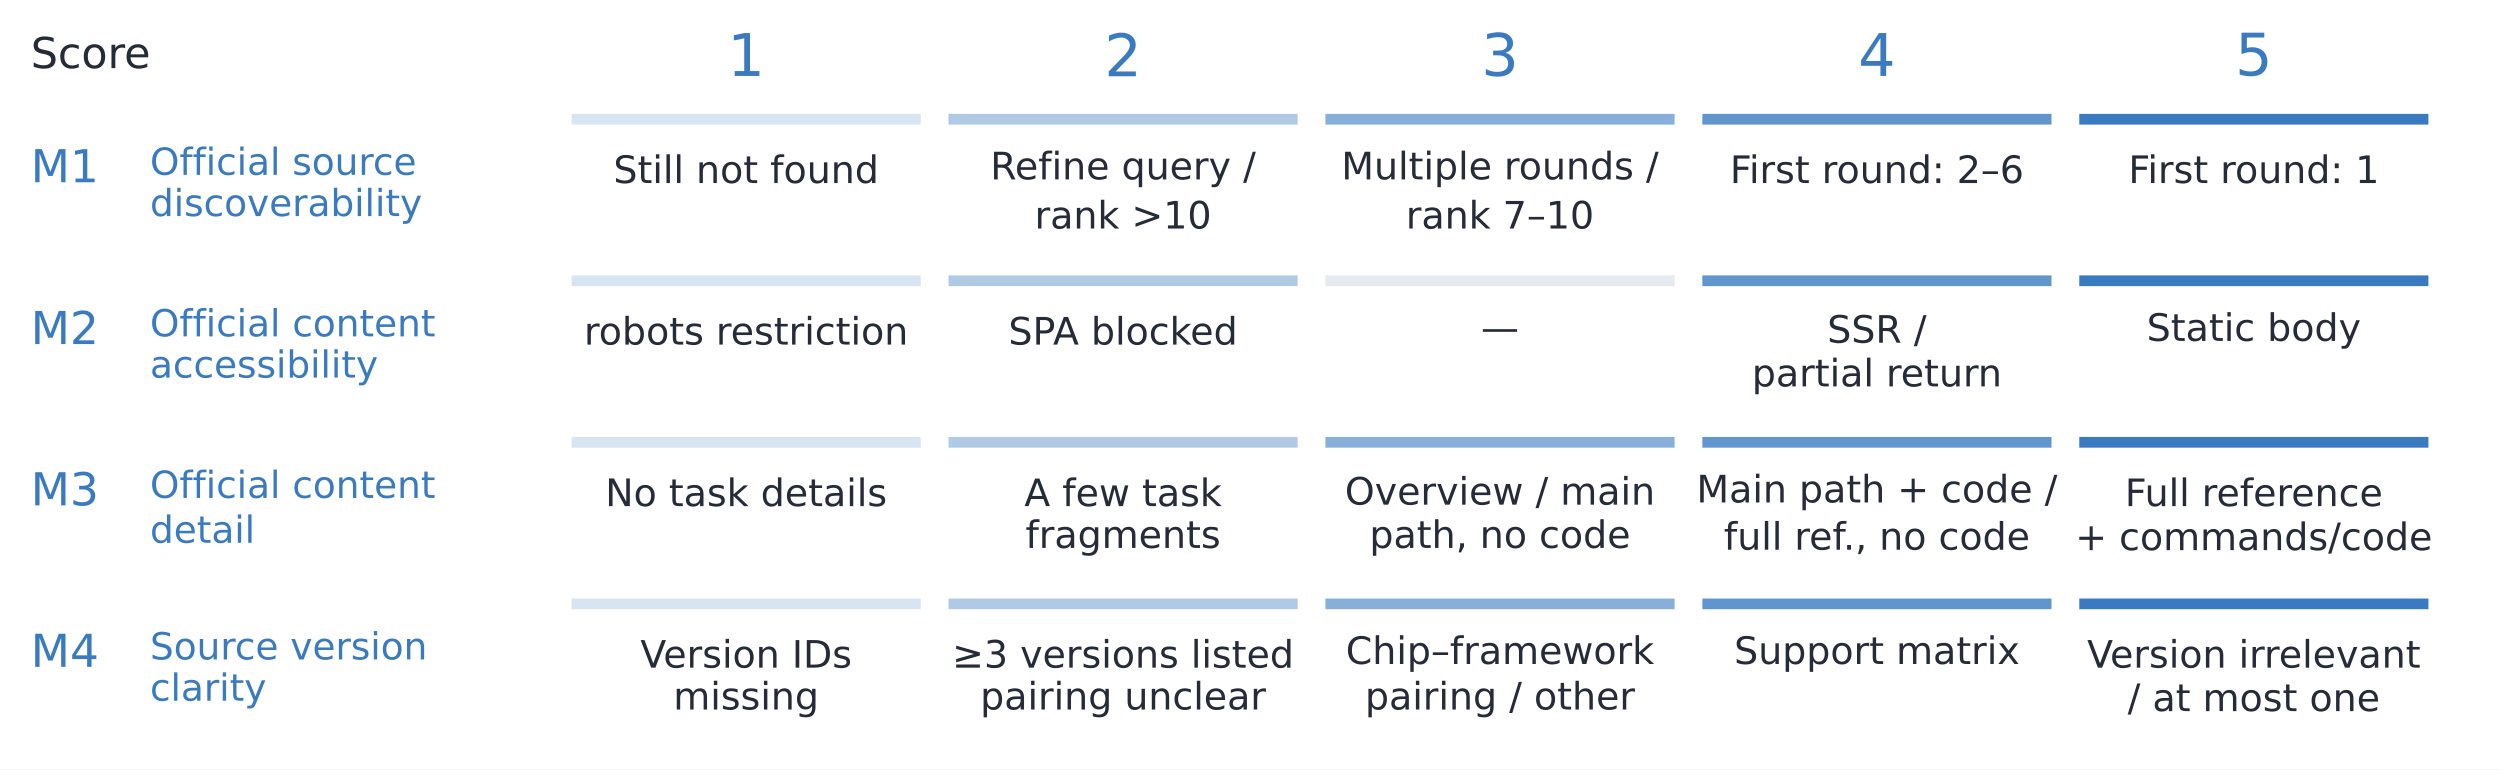
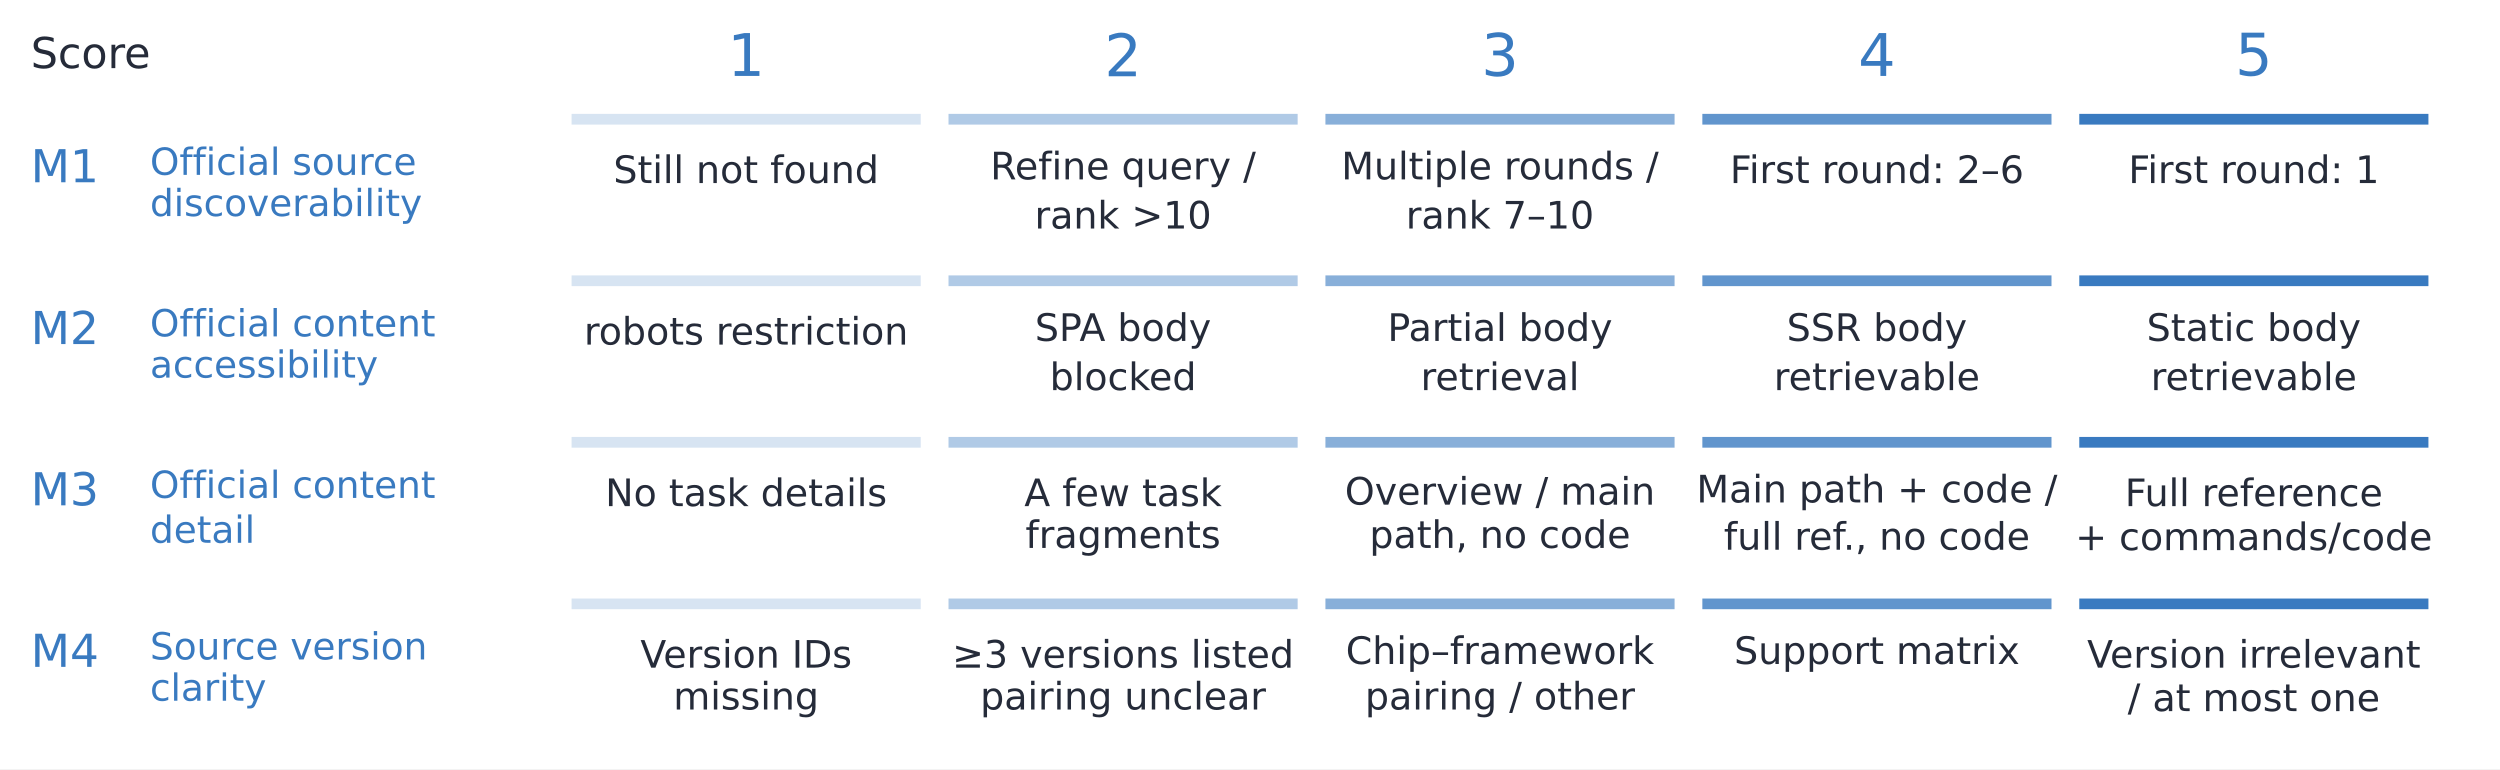
<svg xmlns="http://www.w3.org/2000/svg" width="468pt" height="144pt" viewBox="0 0 468 144" version="1.1">
  <defs>
    <style type="text/css">*{stroke-linejoin: round; stroke-linecap: butt}</style>
  </defs>
  <g id="figure_1">
    <g id="patch_1">
      <path d="M 0 144  L 468 144  L 468 0  L 0 0  z " style="fill: #ffffff" />
    </g>
    <g id="axes_1">
      <g id="line2d_1">
-         <path d="M 108 22.32  L 171.36 22.32  " clip-path="url(#p7036fa08fe)" style="fill: none; stroke: #d7e4f2; stroke-width: 2; stroke-linecap: square" />
+         <path d="M 108 22.32  L 171.36 22.32  " clip-path="url(#p9dab55c6e0)" style="fill: none; stroke: #d7e4f2; stroke-width: 2; stroke-linecap: square" />
      </g>
      <g id="line2d_2">
-         <path d="M 178.56 22.32  L 241.92 22.32  " clip-path="url(#p7036fa08fe)" style="fill: none; stroke: #b0cae6; stroke-width: 2; stroke-linecap: square" />
+         <path d="M 178.56 22.32  L 241.92 22.32  " clip-path="url(#p9dab55c6e0)" style="fill: none; stroke: #b0cae6; stroke-width: 2; stroke-linecap: square" />
      </g>
      <g id="line2d_3">
-         <path d="M 249.12 22.32  L 312.48 22.32  " clip-path="url(#p7036fa08fe)" style="fill: none; stroke: #88afd9; stroke-width: 2; stroke-linecap: square" />
+         <path d="M 249.12 22.32  L 312.48 22.32  " clip-path="url(#p9dab55c6e0)" style="fill: none; stroke: #88afd9; stroke-width: 2; stroke-linecap: square" />
      </g>
      <g id="line2d_4">
-         <path d="M 319.68 22.32  L 383.04 22.32  " clip-path="url(#p7036fa08fe)" style="fill: none; stroke: #6195cd; stroke-width: 2; stroke-linecap: square" />
+         <path d="M 319.68 22.32  L 383.04 22.32  " clip-path="url(#p9dab55c6e0)" style="fill: none; stroke: #6195cd; stroke-width: 2; stroke-linecap: square" />
      </g>
      <g id="line2d_5">
-         <path d="M 390.24 22.32  L 453.6 22.32  " clip-path="url(#p7036fa08fe)" style="fill: none; stroke: #397ac0; stroke-width: 2; stroke-linecap: square" />
+         <path d="M 390.24 22.32  L 453.6 22.32  " clip-path="url(#p9dab55c6e0)" style="fill: none; stroke: #397ac0; stroke-width: 2; stroke-linecap: square" />
      </g>
      <g id="line2d_6">
-         <path d="M 108 52.56  L 171.36 52.56  " clip-path="url(#p7036fa08fe)" style="fill: none; stroke: #d7e4f2; stroke-width: 2; stroke-linecap: square" />
+         <path d="M 108 52.56  L 171.36 52.56  " clip-path="url(#p9dab55c6e0)" style="fill: none; stroke: #d7e4f2; stroke-width: 2; stroke-linecap: square" />
      </g>
      <g id="line2d_7">
-         <path d="M 178.56 52.56  L 241.92 52.56  " clip-path="url(#p7036fa08fe)" style="fill: none; stroke: #b0cae6; stroke-width: 2; stroke-linecap: square" />
+         <path d="M 178.56 52.56  L 241.92 52.56  " clip-path="url(#p9dab55c6e0)" style="fill: none; stroke: #b0cae6; stroke-width: 2; stroke-linecap: square" />
      </g>
      <g id="line2d_8">
-         <path d="M 249.12 52.56  L 312.48 52.56  " clip-path="url(#p7036fa08fe)" style="fill: none; stroke: #e5eaf0; stroke-width: 2; stroke-linecap: square" />
+         <path d="M 249.12 52.56  L 312.48 52.56  " clip-path="url(#p9dab55c6e0)" style="fill: none; stroke: #88afd9; stroke-width: 2; stroke-linecap: square" />
      </g>
      <g id="line2d_9">
-         <path d="M 319.68 52.56  L 383.04 52.56  " clip-path="url(#p7036fa08fe)" style="fill: none; stroke: #6195cd; stroke-width: 2; stroke-linecap: square" />
+         <path d="M 319.68 52.56  L 383.04 52.56  " clip-path="url(#p9dab55c6e0)" style="fill: none; stroke: #6195cd; stroke-width: 2; stroke-linecap: square" />
      </g>
      <g id="line2d_10">
-         <path d="M 390.24 52.56  L 453.6 52.56  " clip-path="url(#p7036fa08fe)" style="fill: none; stroke: #397ac0; stroke-width: 2; stroke-linecap: square" />
+         <path d="M 390.24 52.56  L 453.6 52.56  " clip-path="url(#p9dab55c6e0)" style="fill: none; stroke: #397ac0; stroke-width: 2; stroke-linecap: square" />
      </g>
      <g id="line2d_11">
-         <path d="M 108 82.8  L 171.36 82.8  " clip-path="url(#p7036fa08fe)" style="fill: none; stroke: #d7e4f2; stroke-width: 2; stroke-linecap: square" />
+         <path d="M 108 82.8  L 171.36 82.8  " clip-path="url(#p9dab55c6e0)" style="fill: none; stroke: #d7e4f2; stroke-width: 2; stroke-linecap: square" />
      </g>
      <g id="line2d_12">
-         <path d="M 178.56 82.8  L 241.92 82.8  " clip-path="url(#p7036fa08fe)" style="fill: none; stroke: #b0cae6; stroke-width: 2; stroke-linecap: square" />
+         <path d="M 178.56 82.8  L 241.92 82.8  " clip-path="url(#p9dab55c6e0)" style="fill: none; stroke: #b0cae6; stroke-width: 2; stroke-linecap: square" />
      </g>
      <g id="line2d_13">
-         <path d="M 249.12 82.8  L 312.48 82.8  " clip-path="url(#p7036fa08fe)" style="fill: none; stroke: #88afd9; stroke-width: 2; stroke-linecap: square" />
+         <path d="M 249.12 82.8  L 312.48 82.8  " clip-path="url(#p9dab55c6e0)" style="fill: none; stroke: #88afd9; stroke-width: 2; stroke-linecap: square" />
      </g>
      <g id="line2d_14">
-         <path d="M 319.68 82.8  L 383.04 82.8  " clip-path="url(#p7036fa08fe)" style="fill: none; stroke: #6195cd; stroke-width: 2; stroke-linecap: square" />
+         <path d="M 319.68 82.8  L 383.04 82.8  " clip-path="url(#p9dab55c6e0)" style="fill: none; stroke: #6195cd; stroke-width: 2; stroke-linecap: square" />
      </g>
      <g id="line2d_15">
-         <path d="M 390.24 82.8  L 453.6 82.8  " clip-path="url(#p7036fa08fe)" style="fill: none; stroke: #397ac0; stroke-width: 2; stroke-linecap: square" />
+         <path d="M 390.24 82.8  L 453.6 82.8  " clip-path="url(#p9dab55c6e0)" style="fill: none; stroke: #397ac0; stroke-width: 2; stroke-linecap: square" />
      </g>
      <g id="line2d_16">
-         <path d="M 108 113.04  L 171.36 113.04  " clip-path="url(#p7036fa08fe)" style="fill: none; stroke: #d7e4f2; stroke-width: 2; stroke-linecap: square" />
+         <path d="M 108 113.04  L 171.36 113.04  " clip-path="url(#p9dab55c6e0)" style="fill: none; stroke: #d7e4f2; stroke-width: 2; stroke-linecap: square" />
      </g>
      <g id="line2d_17">
-         <path d="M 178.56 113.04  L 241.92 113.04  " clip-path="url(#p7036fa08fe)" style="fill: none; stroke: #b0cae6; stroke-width: 2; stroke-linecap: square" />
+         <path d="M 178.56 113.04  L 241.92 113.04  " clip-path="url(#p9dab55c6e0)" style="fill: none; stroke: #b0cae6; stroke-width: 2; stroke-linecap: square" />
      </g>
      <g id="line2d_18">
-         <path d="M 249.12 113.04  L 312.48 113.04  " clip-path="url(#p7036fa08fe)" style="fill: none; stroke: #88afd9; stroke-width: 2; stroke-linecap: square" />
+         <path d="M 249.12 113.04  L 312.48 113.04  " clip-path="url(#p9dab55c6e0)" style="fill: none; stroke: #88afd9; stroke-width: 2; stroke-linecap: square" />
      </g>
      <g id="line2d_19">
-         <path d="M 319.68 113.04  L 383.04 113.04  " clip-path="url(#p7036fa08fe)" style="fill: none; stroke: #6195cd; stroke-width: 2; stroke-linecap: square" />
+         <path d="M 319.68 113.04  L 383.04 113.04  " clip-path="url(#p9dab55c6e0)" style="fill: none; stroke: #6195cd; stroke-width: 2; stroke-linecap: square" />
      </g>
      <g id="line2d_20">
-         <path d="M 390.24 113.04  L 453.6 113.04  " clip-path="url(#p7036fa08fe)" style="fill: none; stroke: #397ac0; stroke-width: 2; stroke-linecap: square" />
+         <path d="M 390.24 113.04  L 453.6 113.04  " clip-path="url(#p9dab55c6e0)" style="fill: none; stroke: #397ac0; stroke-width: 2; stroke-linecap: square" />
      </g>
      <g id="text_1">
        <text style="font-size: 8px; font-family: 'DejaVu Sans'; text-anchor: start; fill: #252b39" x="5.76" y="12.752" transform="rotate(-0 5.76 12.75188)">Score</text>
      </g>
      <g id="text_2">
        <text style="font-size: 11px; font-family: 'DejaVu Sans'; text-anchor: middle; fill: #397ac0" x="139.68" y="14.21" transform="rotate(-0 139.68 14.20984)">1</text>
      </g>
      <g id="text_3">
        <text style="font-size: 11px; font-family: 'DejaVu Sans'; text-anchor: middle; fill: #397ac0" x="210.24" y="14.282" transform="rotate(-0 210.24 14.28203)">2</text>
      </g>
      <g id="text_4">
        <text style="font-size: 11px; font-family: 'DejaVu Sans'; text-anchor: middle; fill: #397ac0" x="280.8" y="14.204" transform="rotate(-0 280.8 14.20383)">3</text>
      </g>
      <g id="text_5">
        <text style="font-size: 11px; font-family: 'DejaVu Sans'; text-anchor: middle; fill: #397ac0" x="351.36" y="14.21" transform="rotate(-0 351.36 14.20984)">4</text>
      </g>
      <g id="text_6">
        <text style="font-size: 11px; font-family: 'DejaVu Sans'; text-anchor: middle; fill: #397ac0" x="421.92" y="14.132" transform="rotate(-0 421.92 14.13164)">5</text>
      </g>
      <g id="text_7">
        <text style="font-size: 8.5px; font-family: 'DejaVu Sans'; text-anchor: start; fill: #397ac0" x="5.76" y="34.119" transform="rotate(-0 5.76 34.11852)">M1</text>
      </g>
      <g id="text_8">
        <text style="font-size: 7px; font-family: 'DejaVu Sans'; fill: #397ac0" transform="translate(28.08 32.72969)">Official source</text>
        <text style="font-size: 7px; font-family: 'DejaVu Sans'; fill: #397ac0" transform="translate(28.08 40.45156)">discoverability</text>
      </g>
      <g id="text_9">
        <text style="font-size: 7.1px; font-family: 'DejaVu Sans'; text-anchor: middle; fill: #252b39" x="139.68" y="34.267" transform="rotate(-0 139.68 34.26697)">Still not found</text>
      </g>
      <g id="text_10">
        <text style="font-size: 7.1px; font-family: 'DejaVu Sans'; fill: #252b39" transform="translate(185.3772 33.57916)">Refine query /</text>
        <text style="font-size: 7.1px; font-family: 'DejaVu Sans'; fill: #252b39" transform="translate(193.6792 42.78697)">rank &gt;10</text>
      </g>
      <g id="text_11">
        <text style="font-size: 7.1px; font-family: 'DejaVu Sans'; fill: #252b39" transform="translate(251.0904 33.57916)">Multiple rounds /</text>
        <text style="font-size: 7.1px; font-family: 'DejaVu Sans'; fill: #252b39" transform="translate(263.1804 42.78697)">rank 7–10</text>
      </g>
      <g id="text_12">
        <text style="font-size: 7.1px; font-family: 'DejaVu Sans'; text-anchor: middle; fill: #252b39" x="351.36" y="34.267" transform="rotate(-0 351.36 34.26697)">First round: 2–6</text>
      </g>
      <g id="text_13">
        <text style="font-size: 7.1px; font-family: 'DejaVu Sans'; text-anchor: middle; fill: #252b39" x="421.92" y="34.267" transform="rotate(-0 421.92 34.26697)">First round: 1</text>
      </g>
      <g id="text_14">
        <text style="font-size: 8.5px; font-family: 'DejaVu Sans'; text-anchor: start; fill: #397ac0" x="5.76" y="64.414" transform="rotate(-0 5.76 64.4143)">M2</text>
      </g>
      <g id="text_15">
        <text style="font-size: 7px; font-family: 'DejaVu Sans'; fill: #397ac0" transform="translate(28.08 62.96969)">Official content</text>
        <text style="font-size: 7px; font-family: 'DejaVu Sans'; fill: #397ac0" transform="translate(28.08 70.69156)">accessibility</text>
      </g>
      <g id="text_16">
        <text style="font-size: 7.1px; font-family: 'DejaVu Sans'; text-anchor: middle; fill: #252b39" x="139.68" y="64.507" transform="rotate(-0 139.68 64.50697)">robots restriction</text>
      </g>
      <g id="text_17">
-         <text style="font-size: 7.1px; font-family: 'DejaVu Sans'; text-anchor: middle; fill: #252b39" x="210.24" y="64.507" transform="rotate(-0 210.24 64.50697)">SPA blocked</text>
+         <text style="font-size: 7.1px; font-family: 'DejaVu Sans'; fill: #252b39" transform="translate(193.7353 63.81916)">SPA body</text>
+         <text style="font-size: 7.1px; font-family: 'DejaVu Sans'; fill: #252b39" transform="translate(196.5087 73.02697)">blocked</text>
      </g>
      <g id="text_18">
-         <text style="font-size: 7.1px; font-family: 'DejaVu Sans'; text-anchor: middle; fill: #252b39" x="280.8" y="63.805" transform="rotate(-0 280.8 63.80473)">—</text>
+         <text style="font-size: 7.1px; font-family: 'DejaVu Sans'; fill: #252b39" transform="translate(259.7352 63.81916)">Partial body</text>
+         <text style="font-size: 7.1px; font-family: 'DejaVu Sans'; fill: #252b39" transform="translate(265.9499 73.02697)">retrieval</text>
      </g>
      <g id="text_19">
-         <text style="font-size: 7.1px; font-family: 'DejaVu Sans'; fill: #252b39" transform="translate(342.0618 64.16528)">SSR /</text>
-         <text style="font-size: 7.1px; font-family: 'DejaVu Sans'; fill: #252b39" transform="translate(327.9494 72.33916)">partial return</text>
+         <text style="font-size: 7.1px; font-family: 'DejaVu Sans'; fill: #252b39" transform="translate(334.477 63.81916)">SSR body</text>
+         <text style="font-size: 7.1px; font-family: 'DejaVu Sans'; fill: #252b39" transform="translate(332.0719 73.02697)">retrievable</text>
      </g>
      <g id="text_20">
-         <text style="font-size: 7.1px; font-family: 'DejaVu Sans'; text-anchor: middle; fill: #252b39" x="421.92" y="63.819" transform="rotate(-0 421.92 63.81916)">Static body</text>
+         <text style="font-size: 7.1px; font-family: 'DejaVu Sans'; fill: #252b39" transform="translate(401.8603 63.81916)">Static body</text>
+         <text style="font-size: 7.1px; font-family: 'DejaVu Sans'; fill: #252b39" transform="translate(402.6319 73.02697)">retrievable</text>
      </g>
      <g id="text_21">
        <text style="font-size: 8.5px; font-family: 'DejaVu Sans'; text-anchor: start; fill: #397ac0" x="5.76" y="94.594" transform="rotate(-0 5.76 94.59387)">M3</text>
      </g>
      <g id="text_22">
        <text style="font-size: 7px; font-family: 'DejaVu Sans'; fill: #397ac0" transform="translate(28.08 93.20969)">Official content</text>
        <text style="font-size: 7px; font-family: 'DejaVu Sans'; fill: #397ac0" transform="translate(28.08 101.6097)">detail</text>
      </g>
      <g id="text_23">
        <text style="font-size: 7.1px; font-family: 'DejaVu Sans'; text-anchor: middle; fill: #252b39" x="139.68" y="94.747" transform="rotate(-0 139.68 94.74697)">No task details</text>
      </g>
      <g id="text_24">
        <text style="font-size: 7.1px; font-family: 'DejaVu Sans'; fill: #252b39" transform="translate(191.7456 94.74697)">A few task</text>
        <text style="font-size: 7.1px; font-family: 'DejaVu Sans'; fill: #252b39" transform="translate(191.9686 102.5792)">fragments</text>
      </g>
      <g id="text_25">
        <text style="font-size: 7.1px; font-family: 'DejaVu Sans'; fill: #252b39" transform="translate(251.7638 94.46796)">Overview / main</text>
        <text style="font-size: 7.1px; font-family: 'DejaVu Sans'; fill: #252b39" transform="translate(256.3605 102.5792)">path, no code</text>
      </g>
      <g id="text_26">
        <text style="font-size: 7.1px; font-family: 'DejaVu Sans'; fill: #252b39" transform="translate(317.569 94.05916)">Main path + code /</text>
        <text style="font-size: 7.1px; font-family: 'DejaVu Sans'; fill: #252b39" transform="translate(322.706 102.9048)">full ref., no code</text>
      </g>
      <g id="text_27">
        <text style="font-size: 7.1px; font-family: 'DejaVu Sans'; fill: #252b39" transform="translate(397.7706 94.74697)">Full reference</text>
        <text style="font-size: 7.1px; font-family: 'DejaVu Sans'; fill: #252b39" transform="translate(388.4906 102.988)">+ commands/code</text>
      </g>
      <g id="text_28">
        <text style="font-size: 8.5px; font-family: 'DejaVu Sans'; text-anchor: start; fill: #397ac0" x="5.76" y="124.839" transform="rotate(-0 5.76 124.8385)">M4</text>
      </g>
      <g id="text_29">
        <text style="font-size: 7px; font-family: 'DejaVu Sans'; fill: #397ac0" transform="translate(28.08 123.4497)">Source version</text>
        <text style="font-size: 7px; font-family: 'DejaVu Sans'; fill: #397ac0" transform="translate(28.08 131.1716)">clarity</text>
      </g>
      <g id="text_30">
        <text style="font-size: 7.1px; font-family: 'DejaVu Sans'; fill: #252b39" transform="translate(119.8677 124.987)">Version IDs</text>
        <text style="font-size: 7.1px; font-family: 'DejaVu Sans'; fill: #252b39" transform="translate(126.0474 132.8192)">missing</text>
      </g>
      <g id="text_31">
        <text style="font-size: 7.1px; font-family: 'DejaVu Sans'; fill: #252b39" transform="translate(178.2467 124.987)">≥3 versions listed</text>
        <text style="font-size: 7.1px; font-family: 'DejaVu Sans'; fill: #252b39" transform="translate(183.4902 132.8192)">pairing unclear</text>
      </g>
      <g id="text_32">
        <text style="font-size: 7.1px; font-family: 'DejaVu Sans'; fill: #252b39" transform="translate(251.9391 124.2992)">Chip–framework</text>
        <text style="font-size: 7.1px; font-family: 'DejaVu Sans'; fill: #252b39" transform="translate(255.5257 132.8192)">pairing / other</text>
      </g>
      <g id="text_33">
        <text style="font-size: 7.1px; font-family: 'DejaVu Sans'; text-anchor: middle; fill: #252b39" x="351.36" y="124.299" transform="rotate(-0 351.36 124.2992)">Support matrix</text>
      </g>
      <g id="text_34">
        <text style="font-size: 7.1px; font-family: 'DejaVu Sans'; fill: #252b39" transform="translate(390.7 124.987)">Version irrelevant</text>
        <text style="font-size: 7.1px; font-family: 'DejaVu Sans'; fill: #252b39" transform="translate(398.2948 133.1187)">/ at most one</text>
      </g>
    </g>
  </g>
  <defs>
-     <clipPath id="p7036fa08fe">
+     <clipPath id="p9dab55c6e0">
      <rect x="0" y="0" width="468" height="144" />
    </clipPath>
  </defs>
</svg>
